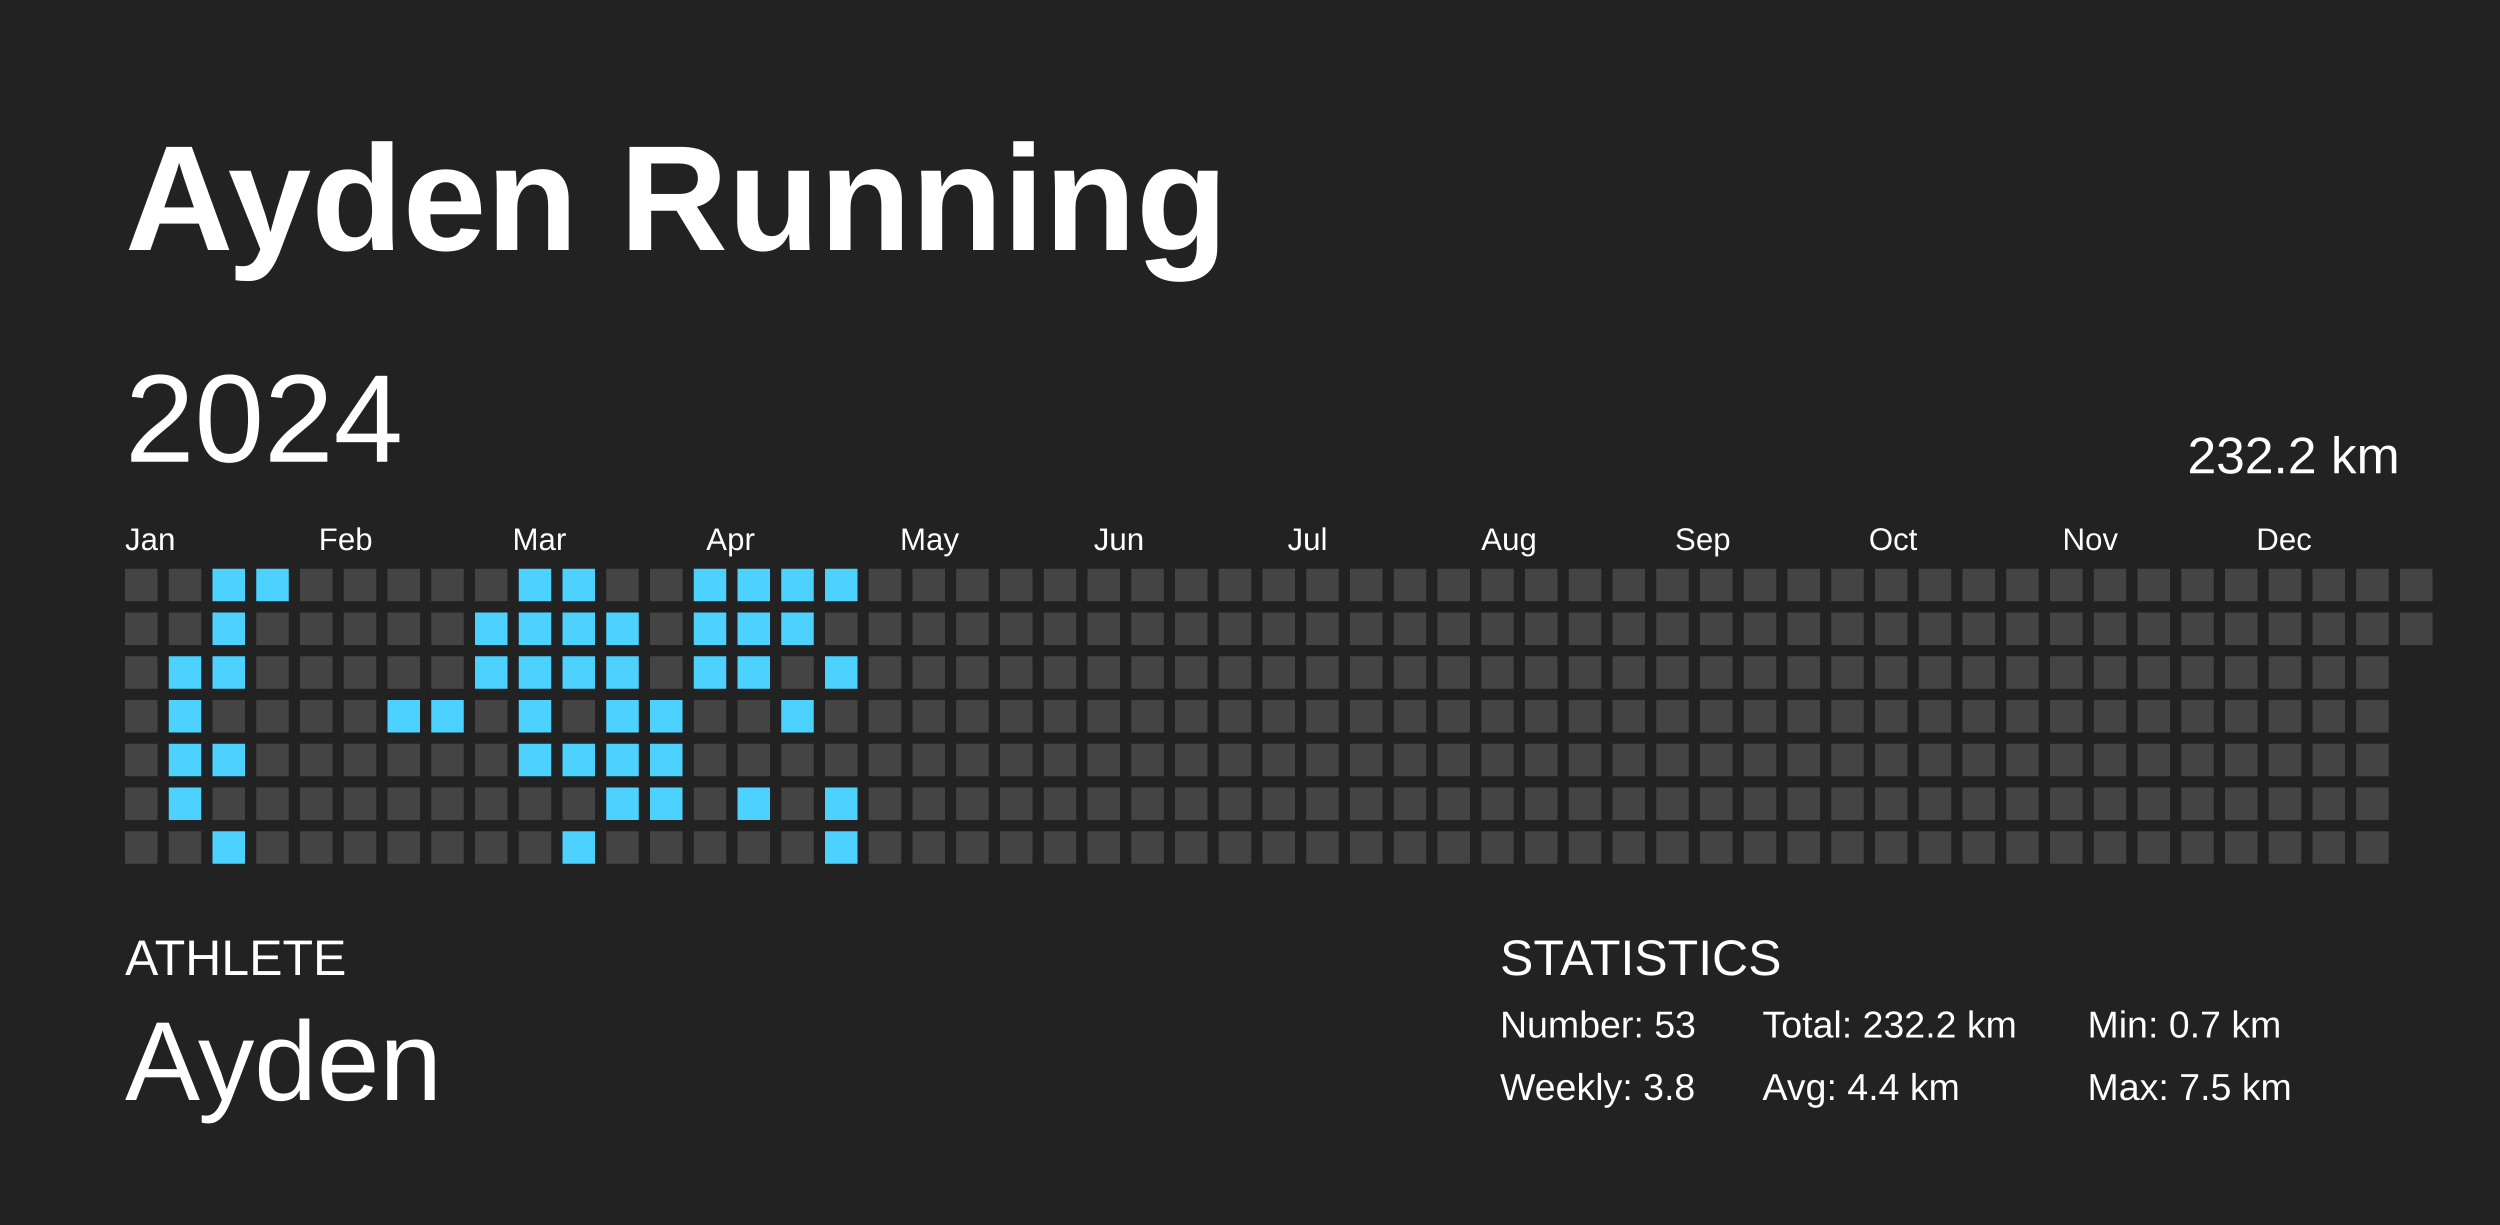
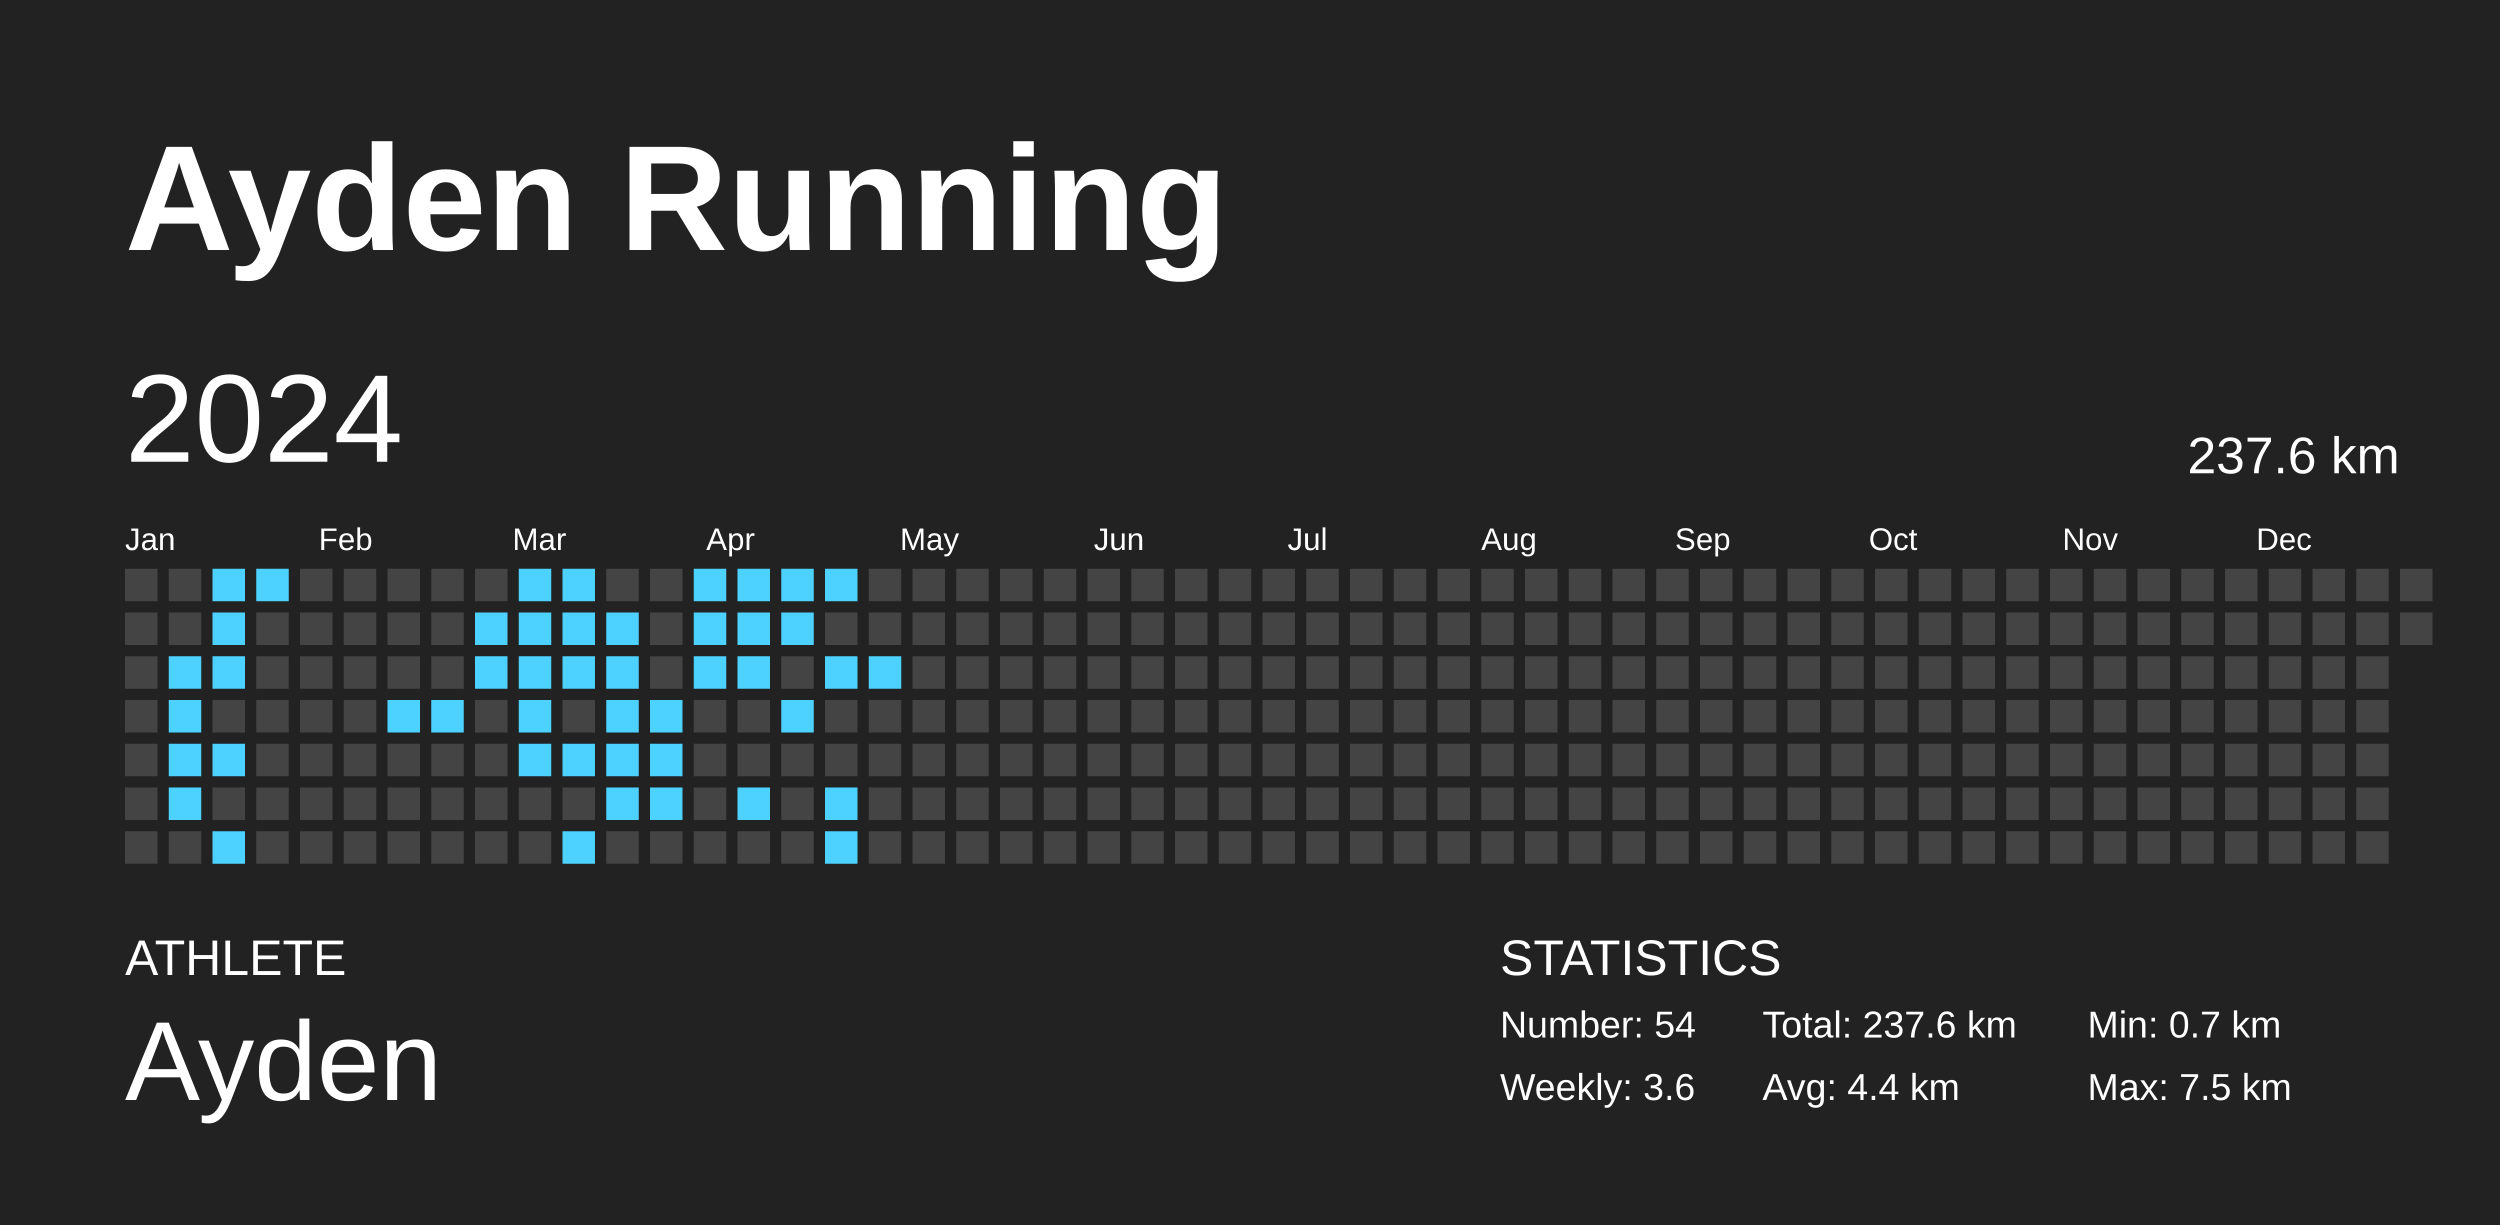
<svg xmlns="http://www.w3.org/2000/svg" baseProfile="full" height="98mm" version="1.1" viewBox="0,0,200,98" width="200mm">
  <defs />
  <rect fill="#222222" height="98" width="200" x="0" y="0" />
  <text fill="#FFFFFF" style="font-size:12px; font-family:Arial; font-weight:bold;" x="10" y="20">Ayden Running</text>
  <text fill="#FFFFFF" style="font-size:4px; font-family:Arial" x="10" y="78">ATHLETE</text>
  <text fill="#FFFFFF" style="font-size:9px; font-family:Arial" x="10" y="88">Ayden</text>
  <text fill="#FFFFFF" style="font-size:4px; font-family:Arial" x="120" y="78">STATISTICS</text>
-   <text fill="#FFFFFF" style="font-size:3px; font-family:Arial" x="120" y="83">Number: 53</text>
-   <text fill="#FFFFFF" style="font-size:3px; font-family:Arial" x="120" y="88">Weekly: 3.8</text>
-   <text fill="#FFFFFF" style="font-size:3px; font-family:Arial" x="141" y="83">Total: 232.2 km</text>
+   <text fill="#FFFFFF" style="font-size:3px; font-family:Arial" x="120" y="83">Number: 54</text>
+   <text fill="#FFFFFF" style="font-size:3px; font-family:Arial" x="120" y="88">Weekly: 3.6</text>
+   <text fill="#FFFFFF" style="font-size:3px; font-family:Arial" x="141" y="83">Total: 237.6 km</text>
  <text fill="#FFFFFF" style="font-size:3px; font-family:Arial" x="141" y="88">Avg: 4.4 km</text>
  <text fill="#FFFFFF" style="font-size:3px; font-family:Arial" x="167" y="83">Min: 0.7 km</text>
  <text fill="#FFFFFF" style="font-size:3px; font-family:Arial" x="167" y="88">Max: 7.5 km</text>
  <text dominant-baseline="hanging" fill="#FFFFFF" style="font-size:10.0px; font-family:Arial;" x="10" y="30">2024</text>
-   <text dominant-baseline="hanging" fill="#FFFFFF" style="font-size:4.125px; font-family:Arial;" x="175" y="35">232.2 km</text>
+   <text dominant-baseline="hanging" fill="#FFFFFF" style="font-size:4.125px; font-family:Arial;" x="175" y="35">237.6 km</text>
  <text fill="#FFFFFF" style="font-size:2.5px; font-family:Arial" x="10.0" y="44">Jan</text>
  <text fill="#FFFFFF" style="font-size:2.5px; font-family:Arial" x="25.5" y="44">Feb</text>
  <text fill="#FFFFFF" style="font-size:2.5px; font-family:Arial" x="41.0" y="44">Mar</text>
  <text fill="#FFFFFF" style="font-size:2.5px; font-family:Arial" x="56.5" y="44">Apr</text>
  <text fill="#FFFFFF" style="font-size:2.5px; font-family:Arial" x="72.0" y="44">May</text>
  <text fill="#FFFFFF" style="font-size:2.5px; font-family:Arial" x="87.5" y="44">Jun</text>
  <text fill="#FFFFFF" style="font-size:2.5px; font-family:Arial" x="103.0" y="44">Jul</text>
  <text fill="#FFFFFF" style="font-size:2.5px; font-family:Arial" x="118.5" y="44">Aug</text>
  <text fill="#FFFFFF" style="font-size:2.5px; font-family:Arial" x="134.0" y="44">Sep</text>
  <text fill="#FFFFFF" style="font-size:2.5px; font-family:Arial" x="149.5" y="44">Oct</text>
  <text fill="#FFFFFF" style="font-size:2.5px; font-family:Arial" x="165.0" y="44">Nov</text>
  <text fill="#FFFFFF" style="font-size:2.5px; font-family:Arial" x="180.5" y="44">Dec</text>
  <rect fill="#444444" height="2.6" width="2.6" x="10.0" y="45.5" />
  <rect fill="#444444" height="2.6" width="2.6" x="10.0" y="49.0" />
  <rect fill="#444444" height="2.6" width="2.6" x="10.0" y="52.5" />
  <rect fill="#444444" height="2.6" width="2.6" x="10.0" y="56.0" />
  <rect fill="#444444" height="2.6" width="2.6" x="10.0" y="59.5" />
  <rect fill="#444444" height="2.6" width="2.6" x="10.0" y="63.0" />
  <rect fill="#444444" height="2.6" width="2.6" x="10.0" y="66.5" />
  <rect fill="#444444" height="2.6" width="2.6" x="13.5" y="45.5" />
  <rect fill="#444444" height="2.6" width="2.6" x="13.5" y="49.0" />
  <rect fill="#4dd2ff" height="2.6" width="2.6" x="13.5" y="52.5" />
  <rect fill="#4dd2ff" height="2.6" width="2.6" x="13.5" y="56.0" />
  <rect fill="#4dd2ff" height="2.6" width="2.6" x="13.5" y="59.5" />
  <rect fill="#4dd2ff" height="2.6" width="2.6" x="13.5" y="63.0" />
  <rect fill="#444444" height="2.6" width="2.6" x="13.5" y="66.5" />
  <rect fill="#4dd2ff" height="2.6" width="2.6" x="17.0" y="45.5" />
  <rect fill="#4dd2ff" height="2.6" width="2.6" x="17.0" y="49.0" />
  <rect fill="#4dd2ff" height="2.6" width="2.6" x="17.0" y="52.5" />
  <rect fill="#444444" height="2.6" width="2.6" x="17.0" y="56.0" />
  <rect fill="#4dd2ff" height="2.6" width="2.6" x="17.0" y="59.5" />
  <rect fill="#444444" height="2.6" width="2.6" x="17.0" y="63.0" />
  <rect fill="#4dd2ff" height="2.6" width="2.6" x="17.0" y="66.5" />
  <rect fill="#4dd2ff" height="2.6" width="2.6" x="20.5" y="45.5" />
  <rect fill="#444444" height="2.6" width="2.6" x="20.5" y="49.0" />
  <rect fill="#444444" height="2.6" width="2.6" x="20.5" y="52.5" />
  <rect fill="#444444" height="2.6" width="2.6" x="20.5" y="56.0" />
  <rect fill="#444444" height="2.6" width="2.6" x="20.5" y="59.5" />
  <rect fill="#444444" height="2.6" width="2.6" x="20.5" y="63.0" />
  <rect fill="#444444" height="2.6" width="2.6" x="20.5" y="66.5" />
  <rect fill="#444444" height="2.6" width="2.6" x="24.0" y="45.5" />
  <rect fill="#444444" height="2.6" width="2.6" x="24.0" y="49.0" />
  <rect fill="#444444" height="2.6" width="2.6" x="24.0" y="52.5" />
  <rect fill="#444444" height="2.6" width="2.6" x="24.0" y="56.0" />
  <rect fill="#444444" height="2.6" width="2.6" x="24.0" y="59.5" />
  <rect fill="#444444" height="2.6" width="2.6" x="24.0" y="63.0" />
  <rect fill="#444444" height="2.6" width="2.6" x="24.0" y="66.5" />
  <rect fill="#444444" height="2.6" width="2.6" x="27.5" y="45.5" />
  <rect fill="#444444" height="2.6" width="2.6" x="27.5" y="49.0" />
  <rect fill="#444444" height="2.6" width="2.6" x="27.5" y="52.5" />
  <rect fill="#444444" height="2.6" width="2.6" x="27.5" y="56.0" />
  <rect fill="#444444" height="2.6" width="2.6" x="27.5" y="59.5" />
  <rect fill="#444444" height="2.6" width="2.6" x="27.5" y="63.0" />
  <rect fill="#444444" height="2.6" width="2.6" x="27.5" y="66.5" />
  <rect fill="#444444" height="2.6" width="2.6" x="31.0" y="45.5" />
  <rect fill="#444444" height="2.6" width="2.6" x="31.0" y="49.0" />
  <rect fill="#444444" height="2.6" width="2.6" x="31.0" y="52.5" />
  <rect fill="#4dd2ff" height="2.6" width="2.6" x="31.0" y="56.0" />
  <rect fill="#444444" height="2.6" width="2.6" x="31.0" y="59.5" />
  <rect fill="#444444" height="2.6" width="2.6" x="31.0" y="63.0" />
  <rect fill="#444444" height="2.6" width="2.6" x="31.0" y="66.5" />
  <rect fill="#444444" height="2.6" width="2.6" x="34.5" y="45.5" />
  <rect fill="#444444" height="2.6" width="2.6" x="34.5" y="49.0" />
  <rect fill="#444444" height="2.6" width="2.6" x="34.5" y="52.5" />
  <rect fill="#4dd2ff" height="2.6" width="2.6" x="34.5" y="56.0" />
  <rect fill="#444444" height="2.6" width="2.6" x="34.5" y="59.5" />
  <rect fill="#444444" height="2.6" width="2.6" x="34.5" y="63.0" />
  <rect fill="#444444" height="2.6" width="2.6" x="34.5" y="66.5" />
  <rect fill="#444444" height="2.6" width="2.6" x="38.0" y="45.5" />
  <rect fill="#4dd2ff" height="2.6" width="2.6" x="38.0" y="49.0" />
  <rect fill="#4dd2ff" height="2.6" width="2.6" x="38.0" y="52.5" />
  <rect fill="#444444" height="2.6" width="2.6" x="38.0" y="56.0" />
  <rect fill="#444444" height="2.6" width="2.6" x="38.0" y="59.5" />
  <rect fill="#444444" height="2.6" width="2.6" x="38.0" y="63.0" />
  <rect fill="#444444" height="2.6" width="2.6" x="38.0" y="66.5" />
  <rect fill="#4dd2ff" height="2.6" width="2.6" x="41.5" y="45.5" />
  <rect fill="#4dd2ff" height="2.6" width="2.6" x="41.5" y="49.0" />
  <rect fill="#4dd2ff" height="2.6" width="2.6" x="41.5" y="52.5" />
  <rect fill="#4dd2ff" height="2.6" width="2.6" x="41.5" y="56.0" />
  <rect fill="#4dd2ff" height="2.6" width="2.6" x="41.5" y="59.5" />
  <rect fill="#444444" height="2.6" width="2.6" x="41.5" y="63.0" />
  <rect fill="#444444" height="2.6" width="2.6" x="41.5" y="66.5" />
  <rect fill="#4dd2ff" height="2.6" width="2.6" x="45.0" y="45.5" />
  <rect fill="#4dd2ff" height="2.6" width="2.6" x="45.0" y="49.0" />
  <rect fill="#4dd2ff" height="2.6" width="2.6" x="45.0" y="52.5" />
  <rect fill="#444444" height="2.6" width="2.6" x="45.0" y="56.0" />
  <rect fill="#4dd2ff" height="2.6" width="2.6" x="45.0" y="59.5" />
  <rect fill="#444444" height="2.6" width="2.6" x="45.0" y="63.0" />
  <rect fill="#4dd2ff" height="2.6" width="2.6" x="45.0" y="66.5" />
  <rect fill="#444444" height="2.6" width="2.6" x="48.5" y="45.5" />
  <rect fill="#4dd2ff" height="2.6" width="2.6" x="48.5" y="49.0" />
  <rect fill="#4dd2ff" height="2.6" width="2.6" x="48.5" y="52.5" />
  <rect fill="#4dd2ff" height="2.6" width="2.6" x="48.5" y="56.0" />
  <rect fill="#4dd2ff" height="2.6" width="2.6" x="48.5" y="59.5" />
  <rect fill="#4dd2ff" height="2.6" width="2.6" x="48.5" y="63.0" />
  <rect fill="#444444" height="2.6" width="2.6" x="48.5" y="66.5" />
  <rect fill="#444444" height="2.6" width="2.6" x="52.0" y="45.5" />
  <rect fill="#444444" height="2.6" width="2.6" x="52.0" y="49.0" />
  <rect fill="#444444" height="2.6" width="2.6" x="52.0" y="52.5" />
  <rect fill="#4dd2ff" height="2.6" width="2.6" x="52.0" y="56.0" />
  <rect fill="#4dd2ff" height="2.6" width="2.6" x="52.0" y="59.5" />
  <rect fill="#4dd2ff" height="2.6" width="2.6" x="52.0" y="63.0" />
  <rect fill="#444444" height="2.6" width="2.6" x="52.0" y="66.5" />
  <rect fill="#4dd2ff" height="2.6" width="2.6" x="55.5" y="45.5" />
  <rect fill="#4dd2ff" height="2.6" width="2.6" x="55.5" y="49.0" />
  <rect fill="#4dd2ff" height="2.6" width="2.6" x="55.5" y="52.5" />
  <rect fill="#444444" height="2.6" width="2.6" x="55.5" y="56.0" />
  <rect fill="#444444" height="2.6" width="2.6" x="55.5" y="59.5" />
  <rect fill="#444444" height="2.6" width="2.6" x="55.5" y="63.0" />
  <rect fill="#444444" height="2.6" width="2.6" x="55.5" y="66.5" />
  <rect fill="#4dd2ff" height="2.6" width="2.6" x="59.0" y="45.5" />
  <rect fill="#4dd2ff" height="2.6" width="2.6" x="59.0" y="49.0" />
  <rect fill="#4dd2ff" height="2.6" width="2.6" x="59.0" y="52.5" />
  <rect fill="#444444" height="2.6" width="2.6" x="59.0" y="56.0" />
  <rect fill="#444444" height="2.6" width="2.6" x="59.0" y="59.5" />
  <rect fill="#4dd2ff" height="2.6" width="2.6" x="59.0" y="63.0" />
  <rect fill="#444444" height="2.6" width="2.6" x="59.0" y="66.5" />
  <rect fill="#4dd2ff" height="2.6" width="2.6" x="62.5" y="45.5" />
  <rect fill="#4dd2ff" height="2.6" width="2.6" x="62.5" y="49.0" />
  <rect fill="#444444" height="2.6" width="2.6" x="62.5" y="52.5" />
  <rect fill="#4dd2ff" height="2.6" width="2.6" x="62.5" y="56.0" />
  <rect fill="#444444" height="2.6" width="2.6" x="62.5" y="59.5" />
  <rect fill="#444444" height="2.6" width="2.6" x="62.5" y="63.0" />
  <rect fill="#444444" height="2.6" width="2.6" x="62.5" y="66.5" />
  <rect fill="#4dd2ff" height="2.6" width="2.6" x="66.0" y="45.5" />
  <rect fill="#444444" height="2.6" width="2.6" x="66.0" y="49.0" />
  <rect fill="#4dd2ff" height="2.6" width="2.6" x="66.0" y="52.5" />
  <rect fill="#444444" height="2.6" width="2.6" x="66.0" y="56.0" />
  <rect fill="#444444" height="2.6" width="2.6" x="66.0" y="59.5" />
  <rect fill="#4dd2ff" height="2.6" width="2.6" x="66.0" y="63.0" />
  <rect fill="#4dd2ff" height="2.6" width="2.6" x="66.0" y="66.5" />
  <rect fill="#444444" height="2.6" width="2.6" x="69.5" y="45.5" />
  <rect fill="#444444" height="2.6" width="2.6" x="69.5" y="49.0" />
-   <rect fill="#444444" height="2.6" width="2.6" x="69.5" y="52.5" />
+   <rect fill="#4dd2ff" height="2.6" width="2.6" x="69.5" y="52.5" />
  <rect fill="#444444" height="2.6" width="2.6" x="69.5" y="56.0" />
  <rect fill="#444444" height="2.6" width="2.6" x="69.5" y="59.5" />
  <rect fill="#444444" height="2.6" width="2.6" x="69.5" y="63.0" />
  <rect fill="#444444" height="2.6" width="2.6" x="69.5" y="66.5" />
  <rect fill="#444444" height="2.6" width="2.6" x="73.0" y="45.5" />
  <rect fill="#444444" height="2.6" width="2.6" x="73.0" y="49.0" />
  <rect fill="#444444" height="2.6" width="2.6" x="73.0" y="52.5" />
  <rect fill="#444444" height="2.6" width="2.6" x="73.0" y="56.0" />
  <rect fill="#444444" height="2.6" width="2.6" x="73.0" y="59.5" />
  <rect fill="#444444" height="2.6" width="2.6" x="73.0" y="63.0" />
  <rect fill="#444444" height="2.6" width="2.6" x="73.0" y="66.5" />
  <rect fill="#444444" height="2.6" width="2.6" x="76.5" y="45.5" />
  <rect fill="#444444" height="2.6" width="2.6" x="76.5" y="49.0" />
  <rect fill="#444444" height="2.6" width="2.6" x="76.5" y="52.5" />
  <rect fill="#444444" height="2.6" width="2.6" x="76.5" y="56.0" />
  <rect fill="#444444" height="2.6" width="2.6" x="76.5" y="59.5" />
  <rect fill="#444444" height="2.6" width="2.6" x="76.5" y="63.0" />
  <rect fill="#444444" height="2.6" width="2.6" x="76.5" y="66.5" />
  <rect fill="#444444" height="2.6" width="2.6" x="80.0" y="45.5" />
  <rect fill="#444444" height="2.6" width="2.6" x="80.0" y="49.0" />
  <rect fill="#444444" height="2.6" width="2.6" x="80.0" y="52.5" />
  <rect fill="#444444" height="2.6" width="2.6" x="80.0" y="56.0" />
  <rect fill="#444444" height="2.6" width="2.6" x="80.0" y="59.5" />
  <rect fill="#444444" height="2.6" width="2.6" x="80.0" y="63.0" />
  <rect fill="#444444" height="2.6" width="2.6" x="80.0" y="66.5" />
  <rect fill="#444444" height="2.6" width="2.6" x="83.5" y="45.5" />
  <rect fill="#444444" height="2.6" width="2.6" x="83.5" y="49.0" />
  <rect fill="#444444" height="2.6" width="2.6" x="83.5" y="52.5" />
  <rect fill="#444444" height="2.6" width="2.6" x="83.5" y="56.0" />
  <rect fill="#444444" height="2.6" width="2.6" x="83.5" y="59.5" />
  <rect fill="#444444" height="2.6" width="2.6" x="83.5" y="63.0" />
  <rect fill="#444444" height="2.6" width="2.6" x="83.5" y="66.5" />
  <rect fill="#444444" height="2.6" width="2.6" x="87.0" y="45.5" />
  <rect fill="#444444" height="2.6" width="2.6" x="87.0" y="49.0" />
  <rect fill="#444444" height="2.6" width="2.6" x="87.0" y="52.5" />
  <rect fill="#444444" height="2.6" width="2.6" x="87.0" y="56.0" />
  <rect fill="#444444" height="2.6" width="2.6" x="87.0" y="59.5" />
  <rect fill="#444444" height="2.6" width="2.6" x="87.0" y="63.0" />
  <rect fill="#444444" height="2.6" width="2.6" x="87.0" y="66.5" />
  <rect fill="#444444" height="2.6" width="2.6" x="90.5" y="45.5" />
  <rect fill="#444444" height="2.6" width="2.6" x="90.5" y="49.0" />
  <rect fill="#444444" height="2.6" width="2.6" x="90.5" y="52.5" />
  <rect fill="#444444" height="2.6" width="2.6" x="90.5" y="56.0" />
  <rect fill="#444444" height="2.6" width="2.6" x="90.5" y="59.5" />
  <rect fill="#444444" height="2.6" width="2.6" x="90.5" y="63.0" />
  <rect fill="#444444" height="2.6" width="2.6" x="90.5" y="66.5" />
  <rect fill="#444444" height="2.6" width="2.6" x="94.0" y="45.5" />
  <rect fill="#444444" height="2.6" width="2.6" x="94.0" y="49.0" />
  <rect fill="#444444" height="2.6" width="2.6" x="94.0" y="52.5" />
  <rect fill="#444444" height="2.6" width="2.6" x="94.0" y="56.0" />
  <rect fill="#444444" height="2.6" width="2.6" x="94.0" y="59.5" />
  <rect fill="#444444" height="2.6" width="2.6" x="94.0" y="63.0" />
  <rect fill="#444444" height="2.6" width="2.6" x="94.0" y="66.5" />
  <rect fill="#444444" height="2.6" width="2.6" x="97.5" y="45.5" />
  <rect fill="#444444" height="2.6" width="2.6" x="97.5" y="49.0" />
  <rect fill="#444444" height="2.6" width="2.6" x="97.5" y="52.5" />
  <rect fill="#444444" height="2.6" width="2.6" x="97.5" y="56.0" />
  <rect fill="#444444" height="2.6" width="2.6" x="97.5" y="59.5" />
  <rect fill="#444444" height="2.6" width="2.6" x="97.5" y="63.0" />
  <rect fill="#444444" height="2.6" width="2.6" x="97.5" y="66.5" />
  <rect fill="#444444" height="2.6" width="2.6" x="101.0" y="45.5" />
  <rect fill="#444444" height="2.6" width="2.6" x="101.0" y="49.0" />
  <rect fill="#444444" height="2.6" width="2.6" x="101.0" y="52.5" />
  <rect fill="#444444" height="2.6" width="2.6" x="101.0" y="56.0" />
  <rect fill="#444444" height="2.6" width="2.6" x="101.0" y="59.5" />
  <rect fill="#444444" height="2.6" width="2.6" x="101.0" y="63.0" />
  <rect fill="#444444" height="2.6" width="2.6" x="101.0" y="66.5" />
  <rect fill="#444444" height="2.6" width="2.6" x="104.5" y="45.5" />
  <rect fill="#444444" height="2.6" width="2.6" x="104.5" y="49.0" />
  <rect fill="#444444" height="2.6" width="2.6" x="104.5" y="52.5" />
  <rect fill="#444444" height="2.6" width="2.6" x="104.5" y="56.0" />
  <rect fill="#444444" height="2.6" width="2.6" x="104.5" y="59.5" />
  <rect fill="#444444" height="2.6" width="2.6" x="104.5" y="63.0" />
  <rect fill="#444444" height="2.6" width="2.6" x="104.5" y="66.5" />
  <rect fill="#444444" height="2.6" width="2.6" x="108.0" y="45.5" />
  <rect fill="#444444" height="2.6" width="2.6" x="108.0" y="49.0" />
  <rect fill="#444444" height="2.6" width="2.6" x="108.0" y="52.5" />
  <rect fill="#444444" height="2.6" width="2.6" x="108.0" y="56.0" />
  <rect fill="#444444" height="2.6" width="2.6" x="108.0" y="59.5" />
  <rect fill="#444444" height="2.6" width="2.6" x="108.0" y="63.0" />
  <rect fill="#444444" height="2.6" width="2.6" x="108.0" y="66.5" />
  <rect fill="#444444" height="2.6" width="2.6" x="111.5" y="45.5" />
  <rect fill="#444444" height="2.6" width="2.6" x="111.5" y="49.0" />
  <rect fill="#444444" height="2.6" width="2.6" x="111.5" y="52.5" />
  <rect fill="#444444" height="2.6" width="2.6" x="111.5" y="56.0" />
  <rect fill="#444444" height="2.6" width="2.6" x="111.5" y="59.5" />
  <rect fill="#444444" height="2.6" width="2.6" x="111.5" y="63.0" />
  <rect fill="#444444" height="2.6" width="2.6" x="111.5" y="66.5" />
  <rect fill="#444444" height="2.6" width="2.6" x="115.0" y="45.5" />
  <rect fill="#444444" height="2.6" width="2.6" x="115.0" y="49.0" />
  <rect fill="#444444" height="2.6" width="2.6" x="115.0" y="52.5" />
  <rect fill="#444444" height="2.6" width="2.6" x="115.0" y="56.0" />
  <rect fill="#444444" height="2.6" width="2.6" x="115.0" y="59.5" />
  <rect fill="#444444" height="2.6" width="2.6" x="115.0" y="63.0" />
  <rect fill="#444444" height="2.6" width="2.6" x="115.0" y="66.5" />
  <rect fill="#444444" height="2.6" width="2.6" x="118.5" y="45.5" />
  <rect fill="#444444" height="2.6" width="2.6" x="118.5" y="49.0" />
  <rect fill="#444444" height="2.6" width="2.6" x="118.5" y="52.5" />
  <rect fill="#444444" height="2.6" width="2.6" x="118.5" y="56.0" />
  <rect fill="#444444" height="2.6" width="2.6" x="118.5" y="59.5" />
  <rect fill="#444444" height="2.6" width="2.6" x="118.5" y="63.0" />
  <rect fill="#444444" height="2.6" width="2.6" x="118.5" y="66.5" />
  <rect fill="#444444" height="2.6" width="2.6" x="122.0" y="45.5" />
  <rect fill="#444444" height="2.6" width="2.6" x="122.0" y="49.0" />
  <rect fill="#444444" height="2.6" width="2.6" x="122.0" y="52.5" />
  <rect fill="#444444" height="2.6" width="2.6" x="122.0" y="56.0" />
  <rect fill="#444444" height="2.6" width="2.6" x="122.0" y="59.5" />
  <rect fill="#444444" height="2.6" width="2.6" x="122.0" y="63.0" />
  <rect fill="#444444" height="2.6" width="2.6" x="122.0" y="66.5" />
  <rect fill="#444444" height="2.6" width="2.6" x="125.5" y="45.5" />
  <rect fill="#444444" height="2.6" width="2.6" x="125.5" y="49.0" />
  <rect fill="#444444" height="2.6" width="2.6" x="125.5" y="52.5" />
  <rect fill="#444444" height="2.6" width="2.6" x="125.5" y="56.0" />
  <rect fill="#444444" height="2.6" width="2.6" x="125.5" y="59.5" />
  <rect fill="#444444" height="2.6" width="2.6" x="125.5" y="63.0" />
  <rect fill="#444444" height="2.6" width="2.6" x="125.5" y="66.5" />
  <rect fill="#444444" height="2.6" width="2.6" x="129.0" y="45.5" />
  <rect fill="#444444" height="2.6" width="2.6" x="129.0" y="49.0" />
  <rect fill="#444444" height="2.6" width="2.6" x="129.0" y="52.5" />
  <rect fill="#444444" height="2.6" width="2.6" x="129.0" y="56.0" />
  <rect fill="#444444" height="2.6" width="2.6" x="129.0" y="59.5" />
  <rect fill="#444444" height="2.6" width="2.6" x="129.0" y="63.0" />
  <rect fill="#444444" height="2.6" width="2.6" x="129.0" y="66.5" />
  <rect fill="#444444" height="2.6" width="2.6" x="132.5" y="45.5" />
  <rect fill="#444444" height="2.6" width="2.6" x="132.5" y="49.0" />
  <rect fill="#444444" height="2.6" width="2.6" x="132.5" y="52.5" />
  <rect fill="#444444" height="2.6" width="2.6" x="132.5" y="56.0" />
  <rect fill="#444444" height="2.6" width="2.6" x="132.5" y="59.5" />
  <rect fill="#444444" height="2.6" width="2.6" x="132.5" y="63.0" />
  <rect fill="#444444" height="2.6" width="2.6" x="132.5" y="66.5" />
  <rect fill="#444444" height="2.6" width="2.6" x="136.0" y="45.5" />
  <rect fill="#444444" height="2.6" width="2.6" x="136.0" y="49.0" />
  <rect fill="#444444" height="2.6" width="2.6" x="136.0" y="52.5" />
  <rect fill="#444444" height="2.6" width="2.6" x="136.0" y="56.0" />
  <rect fill="#444444" height="2.6" width="2.6" x="136.0" y="59.5" />
  <rect fill="#444444" height="2.6" width="2.6" x="136.0" y="63.0" />
  <rect fill="#444444" height="2.6" width="2.6" x="136.0" y="66.5" />
  <rect fill="#444444" height="2.6" width="2.6" x="139.5" y="45.5" />
  <rect fill="#444444" height="2.6" width="2.6" x="139.5" y="49.0" />
  <rect fill="#444444" height="2.6" width="2.6" x="139.5" y="52.5" />
  <rect fill="#444444" height="2.6" width="2.6" x="139.5" y="56.0" />
  <rect fill="#444444" height="2.6" width="2.6" x="139.5" y="59.5" />
  <rect fill="#444444" height="2.6" width="2.6" x="139.5" y="63.0" />
  <rect fill="#444444" height="2.6" width="2.6" x="139.5" y="66.5" />
  <rect fill="#444444" height="2.6" width="2.6" x="143.0" y="45.5" />
  <rect fill="#444444" height="2.6" width="2.6" x="143.0" y="49.0" />
  <rect fill="#444444" height="2.6" width="2.6" x="143.0" y="52.5" />
  <rect fill="#444444" height="2.6" width="2.6" x="143.0" y="56.0" />
  <rect fill="#444444" height="2.6" width="2.6" x="143.0" y="59.5" />
  <rect fill="#444444" height="2.6" width="2.6" x="143.0" y="63.0" />
  <rect fill="#444444" height="2.6" width="2.6" x="143.0" y="66.5" />
  <rect fill="#444444" height="2.6" width="2.6" x="146.5" y="45.5" />
  <rect fill="#444444" height="2.6" width="2.6" x="146.5" y="49.0" />
  <rect fill="#444444" height="2.6" width="2.6" x="146.5" y="52.5" />
  <rect fill="#444444" height="2.6" width="2.6" x="146.5" y="56.0" />
  <rect fill="#444444" height="2.6" width="2.6" x="146.5" y="59.5" />
  <rect fill="#444444" height="2.6" width="2.6" x="146.5" y="63.0" />
  <rect fill="#444444" height="2.6" width="2.6" x="146.5" y="66.5" />
  <rect fill="#444444" height="2.6" width="2.6" x="150.0" y="45.5" />
  <rect fill="#444444" height="2.6" width="2.6" x="150.0" y="49.0" />
  <rect fill="#444444" height="2.6" width="2.6" x="150.0" y="52.5" />
  <rect fill="#444444" height="2.6" width="2.6" x="150.0" y="56.0" />
  <rect fill="#444444" height="2.6" width="2.6" x="150.0" y="59.5" />
  <rect fill="#444444" height="2.6" width="2.6" x="150.0" y="63.0" />
  <rect fill="#444444" height="2.6" width="2.6" x="150.0" y="66.5" />
  <rect fill="#444444" height="2.6" width="2.6" x="153.5" y="45.5" />
  <rect fill="#444444" height="2.6" width="2.6" x="153.5" y="49.0" />
  <rect fill="#444444" height="2.6" width="2.6" x="153.5" y="52.5" />
  <rect fill="#444444" height="2.6" width="2.6" x="153.5" y="56.0" />
  <rect fill="#444444" height="2.6" width="2.6" x="153.5" y="59.5" />
  <rect fill="#444444" height="2.6" width="2.6" x="153.5" y="63.0" />
  <rect fill="#444444" height="2.6" width="2.6" x="153.5" y="66.5" />
  <rect fill="#444444" height="2.6" width="2.6" x="157.0" y="45.5" />
  <rect fill="#444444" height="2.6" width="2.6" x="157.0" y="49.0" />
  <rect fill="#444444" height="2.6" width="2.6" x="157.0" y="52.5" />
  <rect fill="#444444" height="2.6" width="2.6" x="157.0" y="56.0" />
  <rect fill="#444444" height="2.6" width="2.6" x="157.0" y="59.5" />
  <rect fill="#444444" height="2.6" width="2.6" x="157.0" y="63.0" />
  <rect fill="#444444" height="2.6" width="2.6" x="157.0" y="66.5" />
  <rect fill="#444444" height="2.6" width="2.6" x="160.5" y="45.5" />
  <rect fill="#444444" height="2.6" width="2.6" x="160.5" y="49.0" />
  <rect fill="#444444" height="2.6" width="2.6" x="160.5" y="52.5" />
  <rect fill="#444444" height="2.6" width="2.6" x="160.5" y="56.0" />
  <rect fill="#444444" height="2.6" width="2.6" x="160.5" y="59.5" />
  <rect fill="#444444" height="2.6" width="2.6" x="160.5" y="63.0" />
  <rect fill="#444444" height="2.6" width="2.6" x="160.5" y="66.5" />
  <rect fill="#444444" height="2.6" width="2.6" x="164.0" y="45.5" />
  <rect fill="#444444" height="2.6" width="2.6" x="164.0" y="49.0" />
  <rect fill="#444444" height="2.6" width="2.6" x="164.0" y="52.5" />
  <rect fill="#444444" height="2.6" width="2.6" x="164.0" y="56.0" />
  <rect fill="#444444" height="2.6" width="2.6" x="164.0" y="59.5" />
  <rect fill="#444444" height="2.6" width="2.6" x="164.0" y="63.0" />
  <rect fill="#444444" height="2.6" width="2.6" x="164.0" y="66.5" />
  <rect fill="#444444" height="2.6" width="2.6" x="167.5" y="45.5" />
  <rect fill="#444444" height="2.6" width="2.6" x="167.5" y="49.0" />
  <rect fill="#444444" height="2.6" width="2.6" x="167.5" y="52.5" />
  <rect fill="#444444" height="2.6" width="2.6" x="167.5" y="56.0" />
  <rect fill="#444444" height="2.6" width="2.6" x="167.5" y="59.5" />
  <rect fill="#444444" height="2.6" width="2.6" x="167.5" y="63.0" />
  <rect fill="#444444" height="2.6" width="2.6" x="167.5" y="66.5" />
  <rect fill="#444444" height="2.6" width="2.6" x="171.0" y="45.5" />
  <rect fill="#444444" height="2.6" width="2.6" x="171.0" y="49.0" />
  <rect fill="#444444" height="2.6" width="2.6" x="171.0" y="52.5" />
  <rect fill="#444444" height="2.6" width="2.6" x="171.0" y="56.0" />
  <rect fill="#444444" height="2.6" width="2.6" x="171.0" y="59.5" />
  <rect fill="#444444" height="2.6" width="2.6" x="171.0" y="63.0" />
  <rect fill="#444444" height="2.6" width="2.6" x="171.0" y="66.5" />
  <rect fill="#444444" height="2.6" width="2.6" x="174.5" y="45.5" />
  <rect fill="#444444" height="2.6" width="2.6" x="174.5" y="49.0" />
  <rect fill="#444444" height="2.6" width="2.6" x="174.5" y="52.5" />
  <rect fill="#444444" height="2.6" width="2.6" x="174.5" y="56.0" />
  <rect fill="#444444" height="2.6" width="2.6" x="174.5" y="59.5" />
  <rect fill="#444444" height="2.6" width="2.6" x="174.5" y="63.0" />
  <rect fill="#444444" height="2.6" width="2.6" x="174.5" y="66.5" />
  <rect fill="#444444" height="2.6" width="2.6" x="178.0" y="45.5" />
  <rect fill="#444444" height="2.6" width="2.6" x="178.0" y="49.0" />
  <rect fill="#444444" height="2.6" width="2.6" x="178.0" y="52.5" />
  <rect fill="#444444" height="2.6" width="2.6" x="178.0" y="56.0" />
  <rect fill="#444444" height="2.6" width="2.6" x="178.0" y="59.5" />
  <rect fill="#444444" height="2.6" width="2.6" x="178.0" y="63.0" />
  <rect fill="#444444" height="2.6" width="2.6" x="178.0" y="66.5" />
  <rect fill="#444444" height="2.6" width="2.6" x="181.5" y="45.5" />
  <rect fill="#444444" height="2.6" width="2.6" x="181.5" y="49.0" />
  <rect fill="#444444" height="2.6" width="2.6" x="181.5" y="52.5" />
  <rect fill="#444444" height="2.6" width="2.6" x="181.5" y="56.0" />
  <rect fill="#444444" height="2.6" width="2.6" x="181.5" y="59.5" />
  <rect fill="#444444" height="2.6" width="2.6" x="181.5" y="63.0" />
  <rect fill="#444444" height="2.6" width="2.6" x="181.5" y="66.5" />
  <rect fill="#444444" height="2.6" width="2.6" x="185.0" y="45.5" />
  <rect fill="#444444" height="2.6" width="2.6" x="185.0" y="49.0" />
  <rect fill="#444444" height="2.6" width="2.6" x="185.0" y="52.5" />
  <rect fill="#444444" height="2.6" width="2.6" x="185.0" y="56.0" />
  <rect fill="#444444" height="2.6" width="2.6" x="185.0" y="59.5" />
  <rect fill="#444444" height="2.6" width="2.6" x="185.0" y="63.0" />
  <rect fill="#444444" height="2.6" width="2.6" x="185.0" y="66.5" />
  <rect fill="#444444" height="2.6" width="2.6" x="188.5" y="45.5" />
  <rect fill="#444444" height="2.6" width="2.6" x="188.5" y="49.0" />
  <rect fill="#444444" height="2.6" width="2.6" x="188.5" y="52.5" />
  <rect fill="#444444" height="2.6" width="2.6" x="188.5" y="56.0" />
  <rect fill="#444444" height="2.6" width="2.6" x="188.5" y="59.5" />
  <rect fill="#444444" height="2.6" width="2.6" x="188.5" y="63.0" />
  <rect fill="#444444" height="2.6" width="2.6" x="188.5" y="66.5" />
  <rect fill="#444444" height="2.6" width="2.6" x="192.0" y="45.5" />
  <rect fill="#444444" height="2.6" width="2.6" x="192.0" y="49.0" />
</svg>
